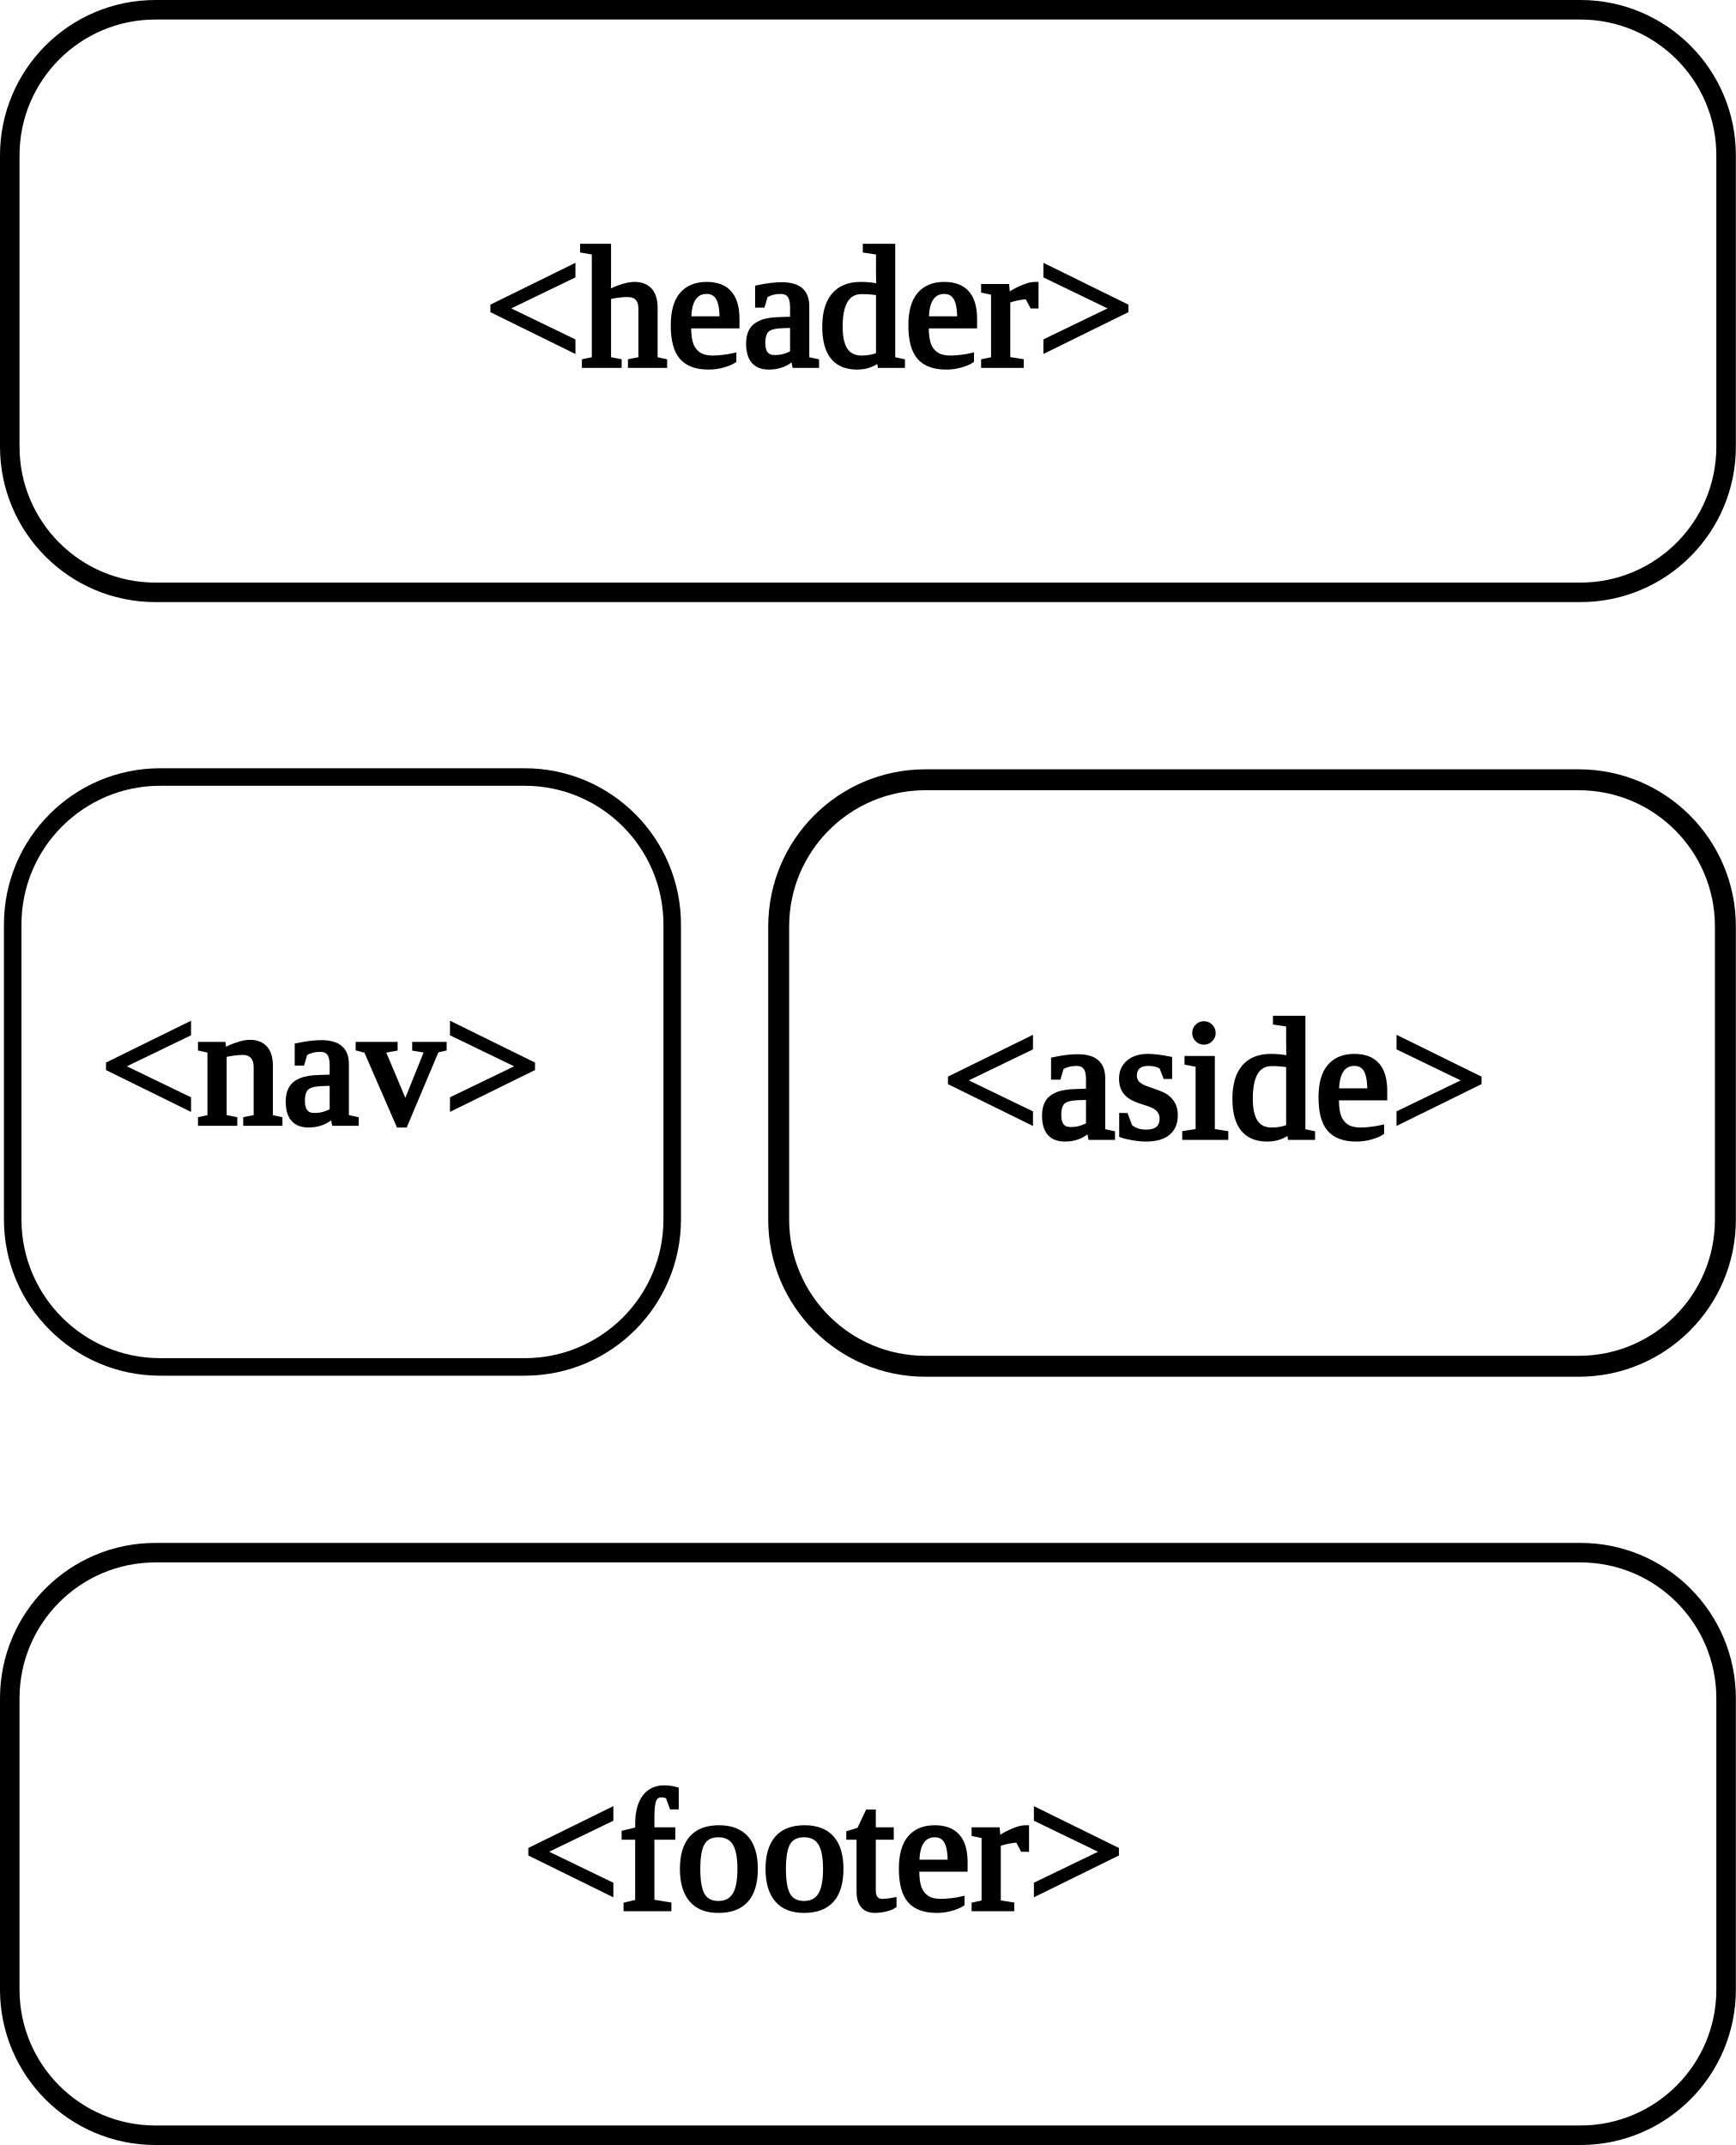
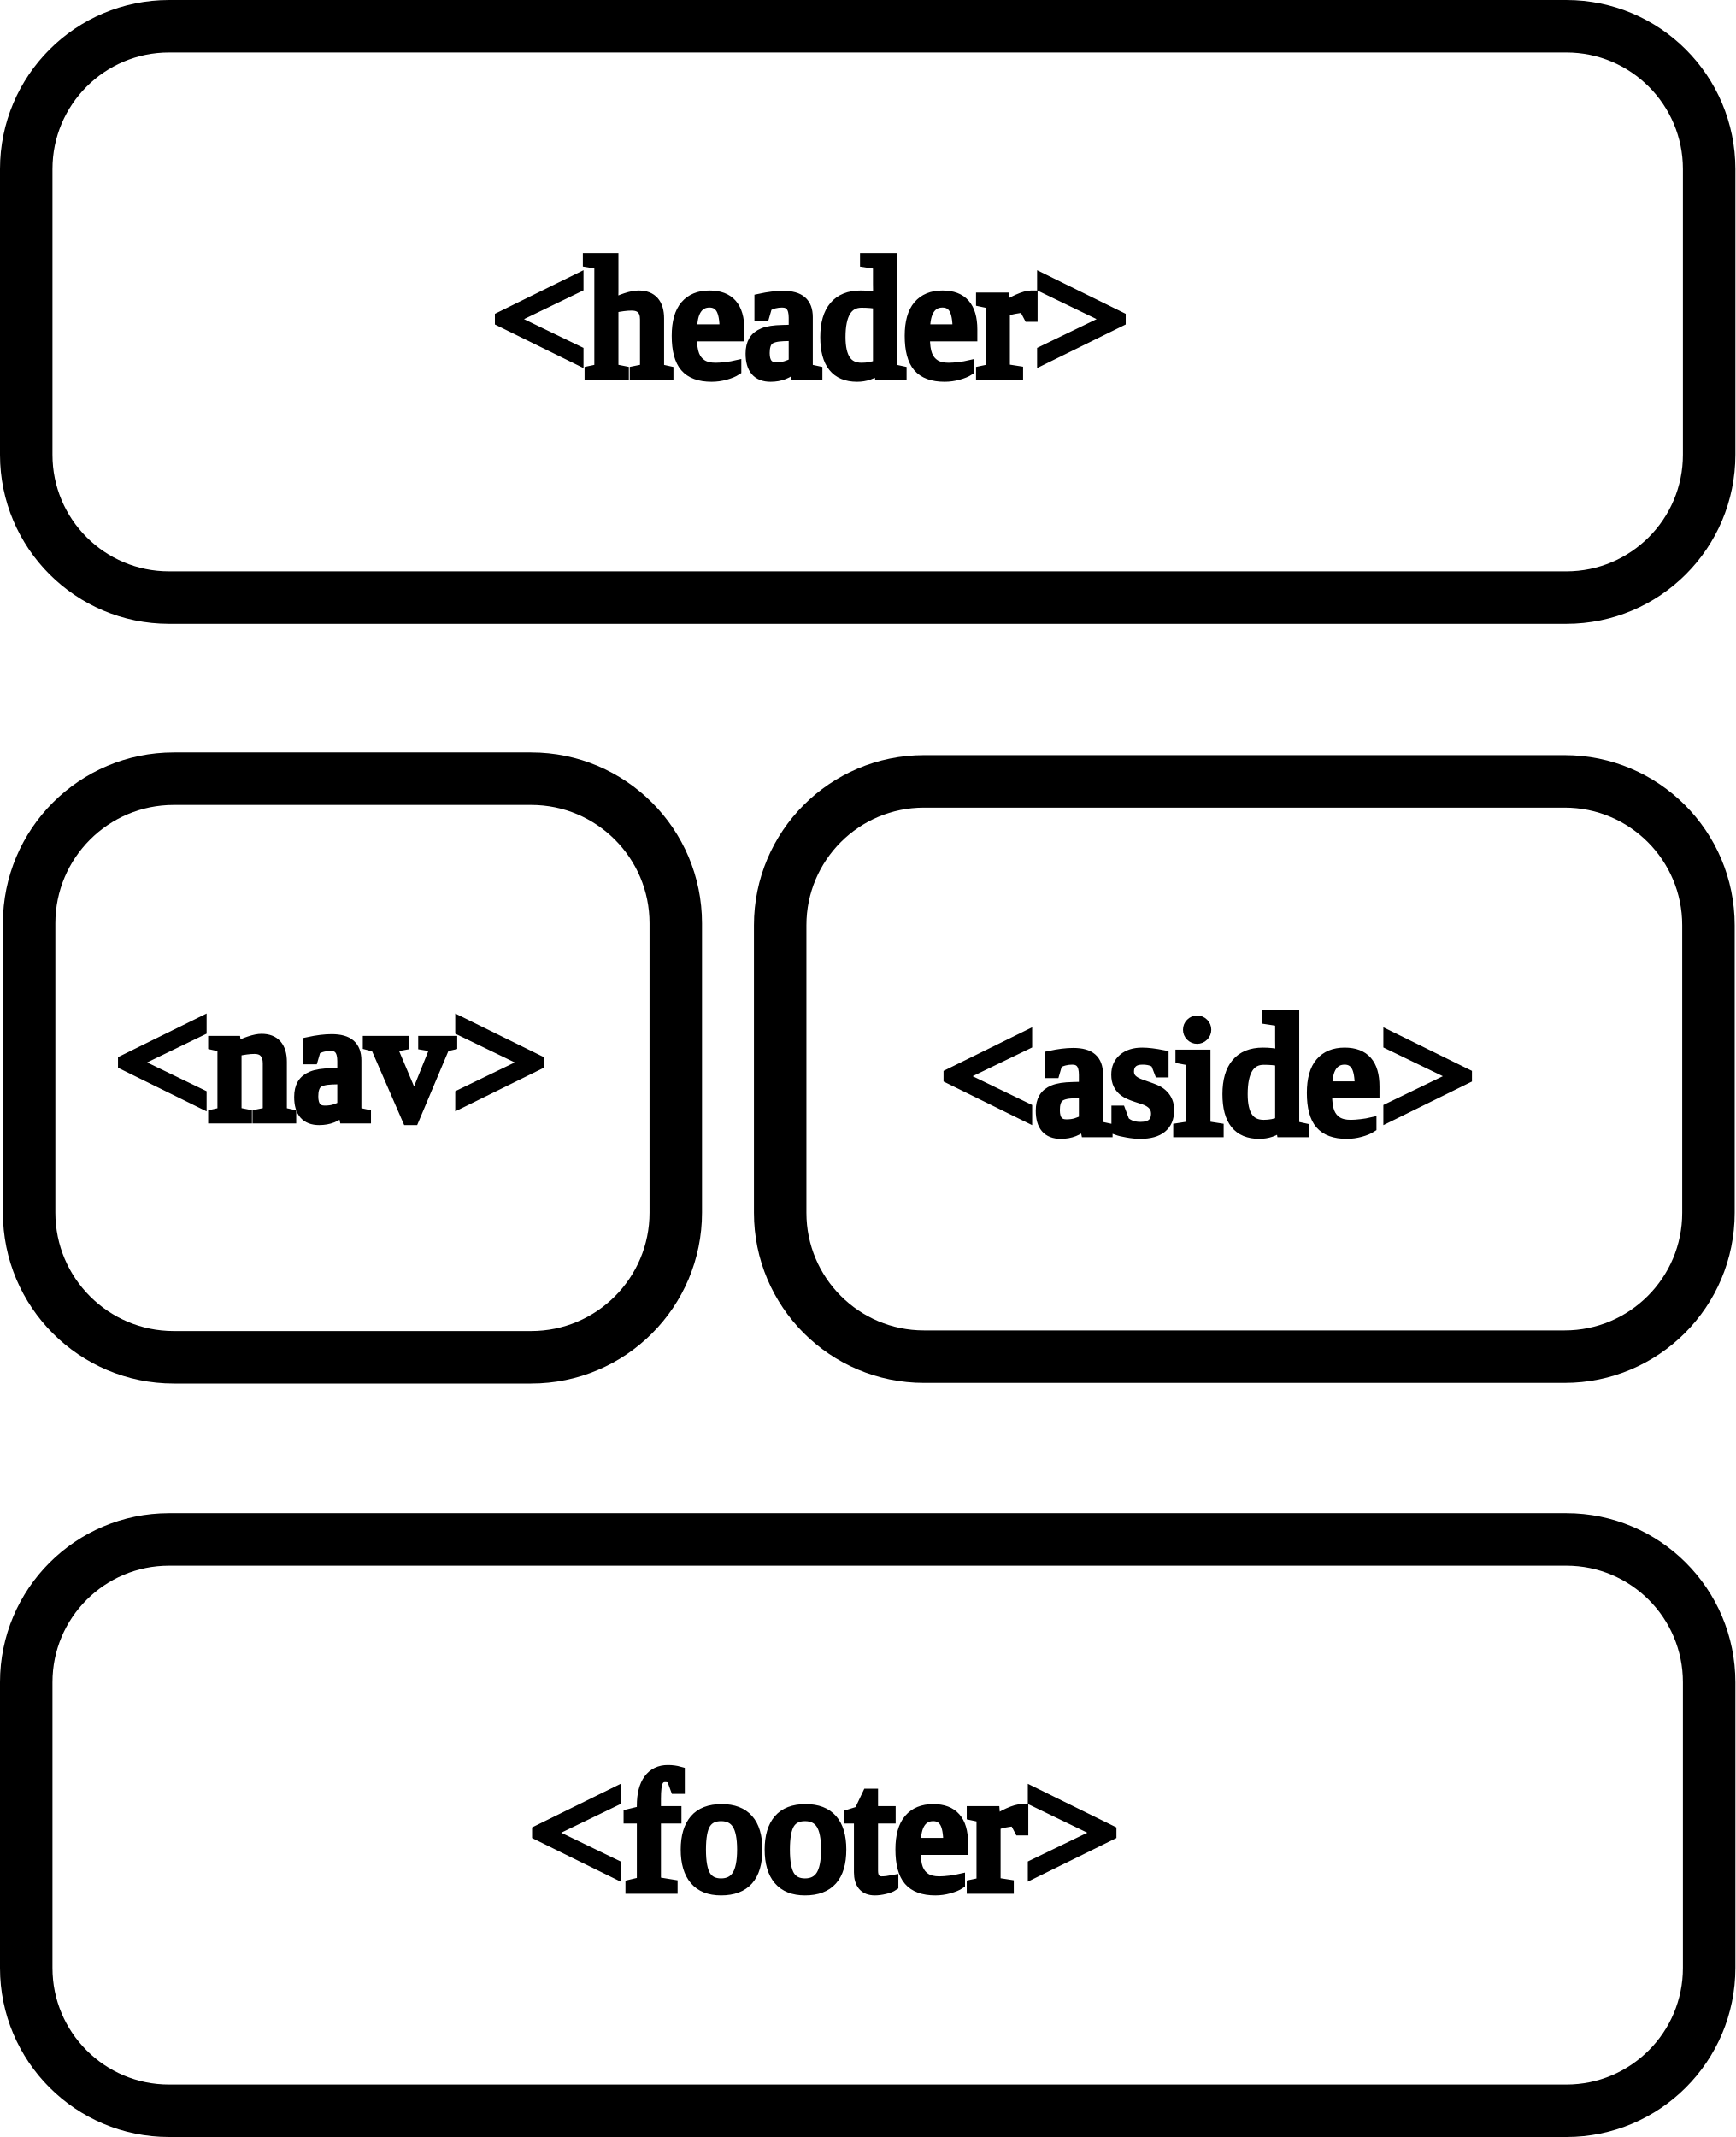
- <svg xmlns="http://www.w3.org/2000/svg" version="1.1" id="svg482" width="324.408" height="400.933" viewBox="0 0 324.408 400.933">
+ <svg xmlns="http://www.w3.org/2000/svg" version="1.1" id="svg482" width="330.761" height="407.285" viewBox="0 0 330.761 407.285">
  <defs id="defs486" />
-   <g id="g488" transform="translate(673.8527,411.2734)">
-     <g id="g2027" transform="translate(-42.16629)">
-       <rect style="fill:none;stroke:#000000;stroke-width:3.648;stroke-dasharray:none" id="rect544" width="320.761" height="108.892" x="-629.862" y="-121.056" ry="27.223" />
-       <text xml:space="preserve" style="font-size:32px;fill:#000000;stroke:#000000;stroke-width:1;stroke-dasharray:none" x="-534.042" y="-54.53" id="text1998">
-         <tspan id="tspan1996" x="-534.042" y="-54.53">&lt;footer&gt;</tspan>
+   <g id="g488" transform="translate(677.0287,414.4495)">
+     <g id="g908">
+       <rect style="fill:none;stroke:#000000;stroke-width:10;stroke-linejoin:bevel;stroke-dasharray:none" id="rect544" width="320.761" height="108.892" x="-672.029" y="-121.056" ry="27.223" />
+       <text xml:space="preserve" style="font-size:32px;fill:#000000;stroke:#000000;stroke-width:2;stroke-dasharray:none" x="-576.208" y="-54.53" id="text1998">
+         <tspan id="tspan1996" x="-576.208" y="-54.53">&lt;footer&gt;</tspan>
      </text>
-     </g>
-     <g id="g2052" transform="translate(-42.16629)">
-       <rect style="fill:none;stroke:#000000;stroke-width:3.648;stroke-dasharray:none" id="rect2011" width="320.761" height="108.892" x="-629.862" y="-409.449" ry="27.223" />
-       <text xml:space="preserve" style="font-size:32px;fill:#000000;stroke:#000000;stroke-width:1;stroke-dasharray:none" x="-541.13" y="-343.004" id="text2015">
-         <tspan id="tspan2013" x="-541.13" y="-343.004">&lt;header&gt;</tspan>
+       <rect style="fill:none;stroke:#000000;stroke-width:10;stroke-linejoin:bevel;stroke-dasharray:none" id="rect2011" width="320.761" height="108.892" x="-672.029" y="-409.449" ry="27.223" />
+       <text xml:space="preserve" style="font-size:32px;fill:#000000;stroke:#000000;stroke-width:2;stroke-dasharray:none" x="-583.296" y="-343.004" id="text2015">
+         <tspan id="tspan2013" x="-583.296" y="-343.004">&lt;header&gt;</tspan>
      </text>
-     </g>
-     <g id="g2067" transform="translate(-40.92943,0.09834522)">
-       <g id="g2057">
-         <rect style="fill:none;stroke:#000000;stroke-width:3.275;stroke-dasharray:none" id="rect2017" width="123.252" height="110.264" x="-630.549" y="-266.136" ry="27.566" />
-         <text xml:space="preserve" style="font-size:32px;fill:#000000;stroke:#000000;stroke-width:1;stroke-dasharray:none" x="-614.203" y="-201.436" id="text2036">
-           <tspan id="tspan2034" x="-614.203" y="-201.436">&lt;nav&gt;</tspan>
-         </text>
-       </g>
-       <g id="g2047" transform="translate(-222.0542,0.1967049)">
-         <rect style="fill:none;stroke:#000000;stroke-width:3.912;stroke-dasharray:none" id="rect2038" width="176.926" height="109.627" x="-265.343" y="-265.817" ry="27.407" />
-         <text xml:space="preserve" style="font-size:32px;fill:#000000;stroke:#000000;stroke-width:1;stroke-dasharray:none" x="-234.8" y="-199.004" id="text2042">
-           <tspan id="tspan2040" x="-234.8" y="-199.004">&lt;aside&gt;</tspan>
-         </text>
-       </g>
+       <rect style="fill:none;stroke:#000000;stroke-width:10;stroke-linejoin:bevel;stroke-dasharray:none" id="rect2017" width="123.252" height="110.264" x="-671.478" y="-266.037" ry="27.566" />
+       <text xml:space="preserve" style="font-size:32px;fill:#000000;stroke:#000000;stroke-width:2;stroke-dasharray:none" x="-655.132" y="-201.337" id="text2036">
+         <tspan id="tspan2034" x="-655.132" y="-201.337">&lt;nav&gt;</tspan>
+       </text>
+       <rect style="fill:none;stroke:#000000;stroke-width:10;stroke-linejoin:bevel;stroke-dasharray:none" id="rect2038" width="176.926" height="109.627" x="-528.327" y="-265.522" ry="27.407" />
+       <text xml:space="preserve" style="font-size:32px;fill:#000000;stroke:#000000;stroke-width:2;stroke-dasharray:none" x="-497.784" y="-198.709" id="text2042">
+         <tspan id="tspan2040" x="-497.784" y="-198.709">&lt;aside&gt;</tspan>
+       </text>
    </g>
  </g>
</svg>
